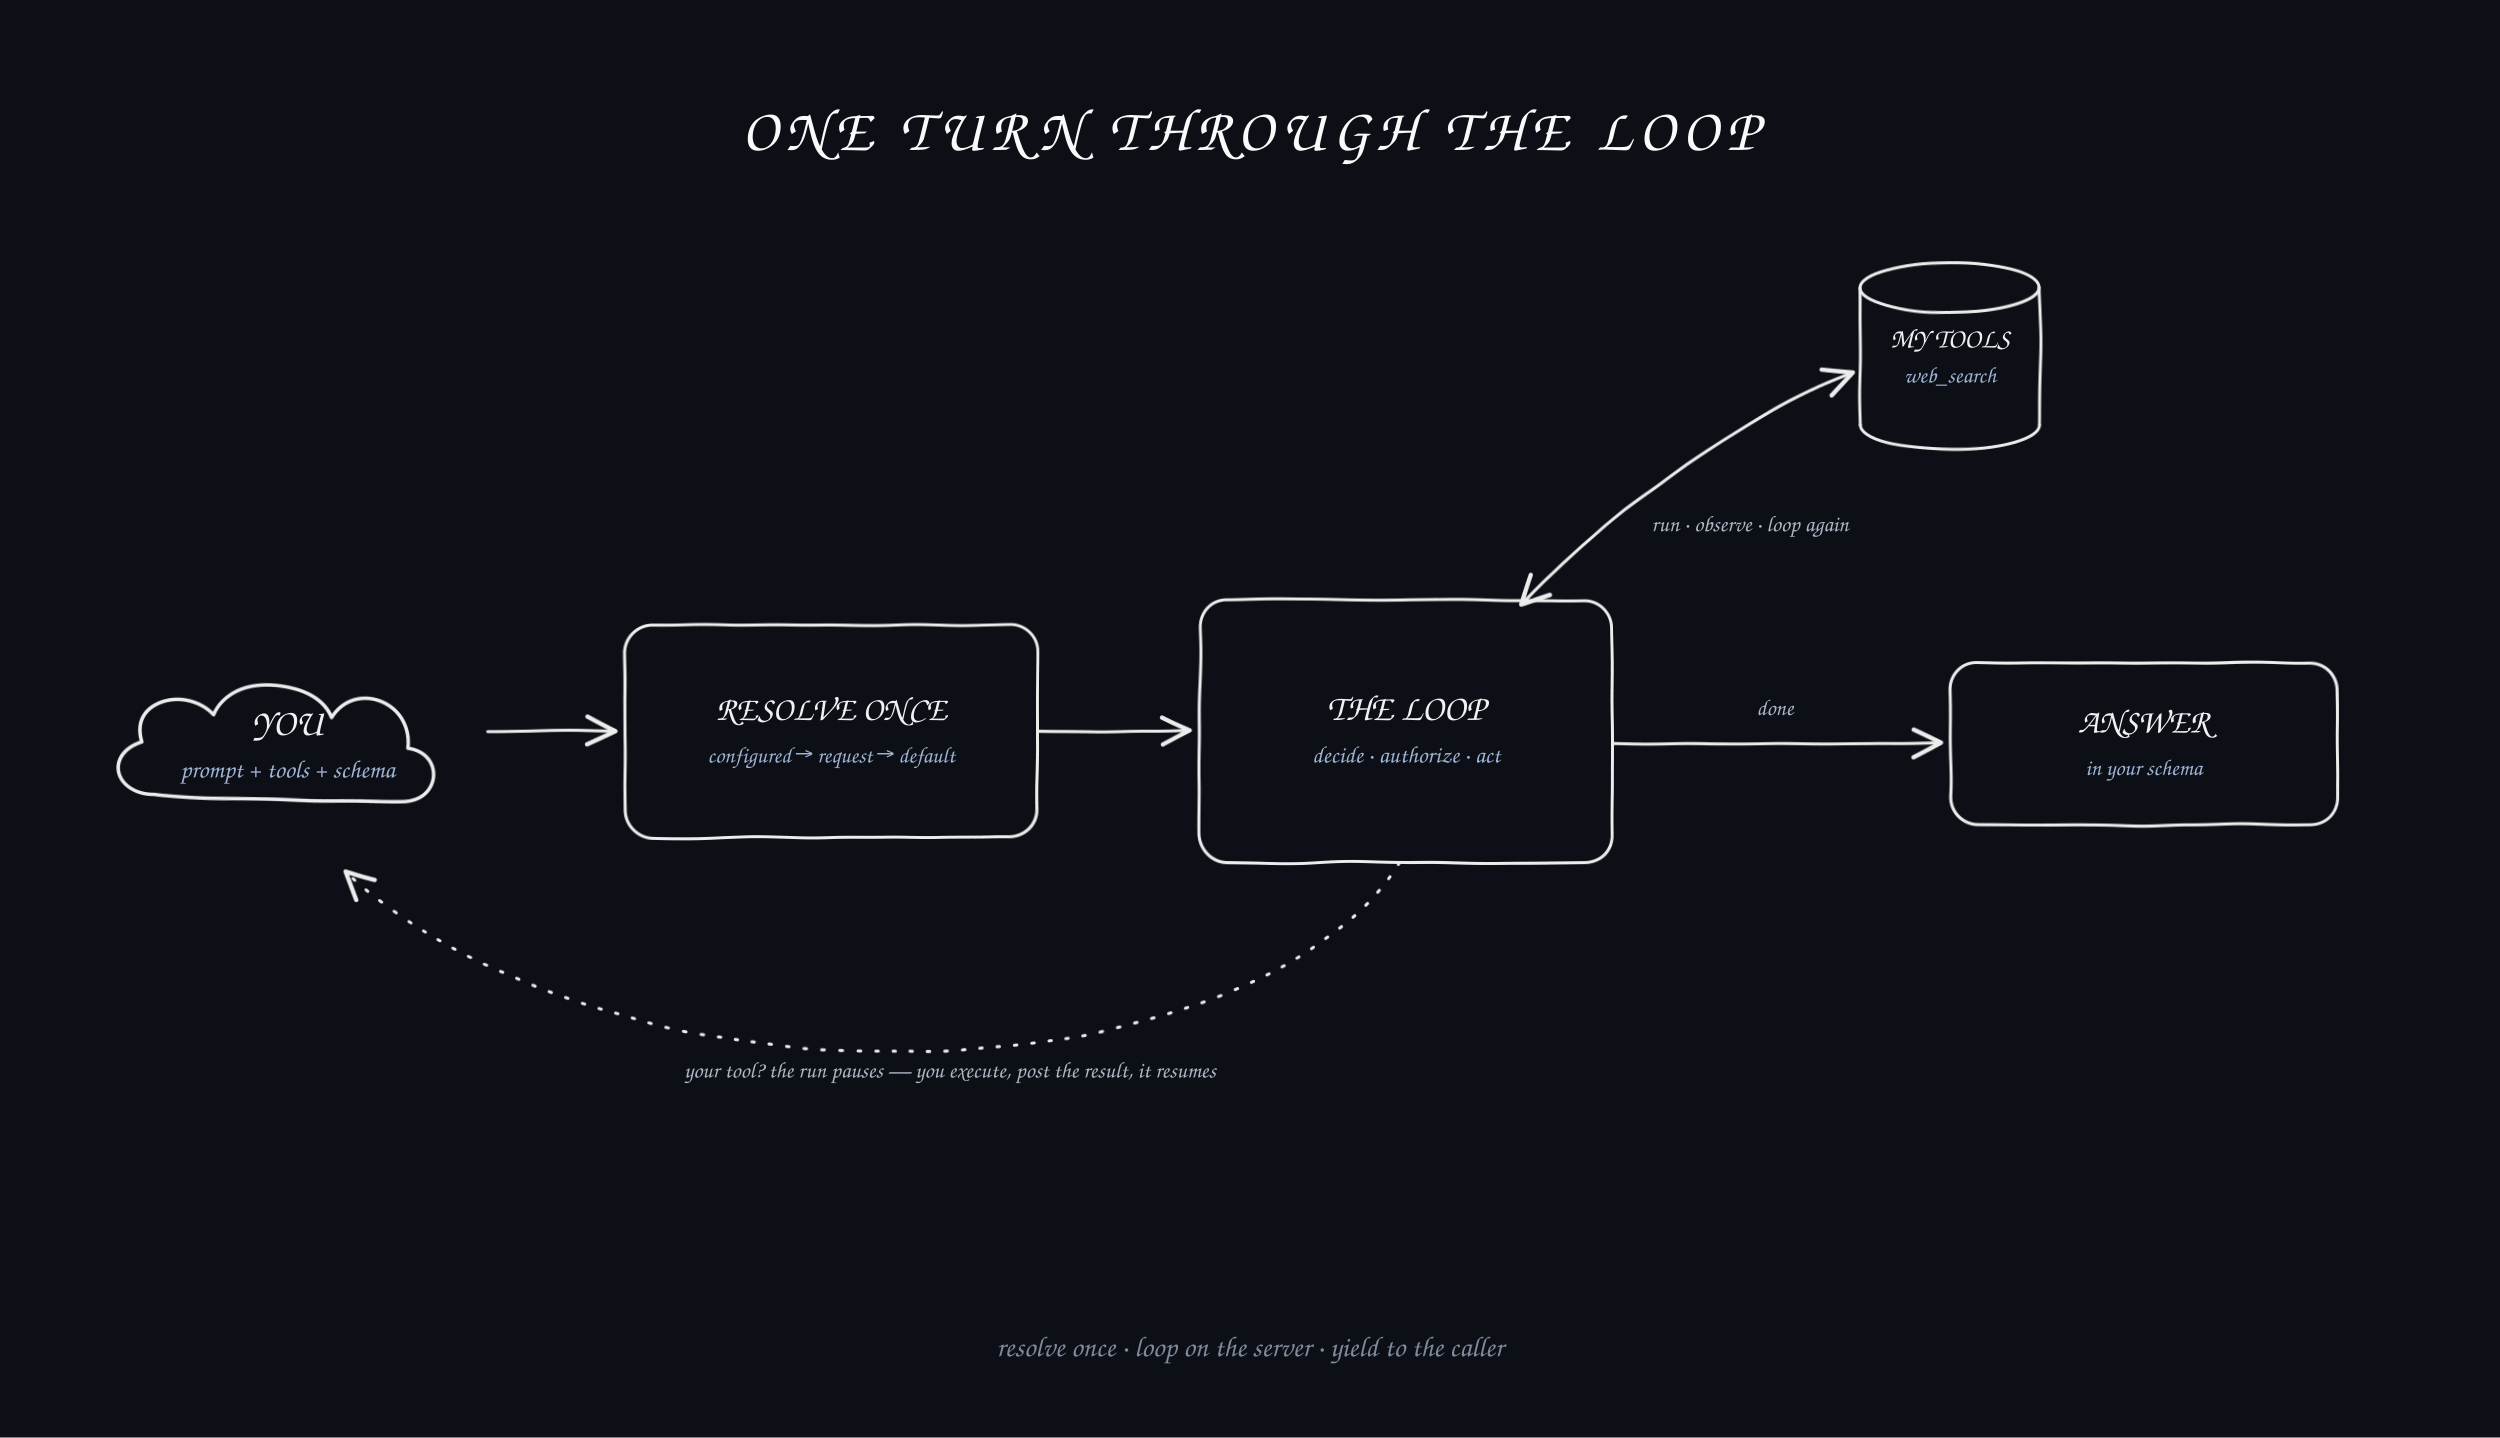
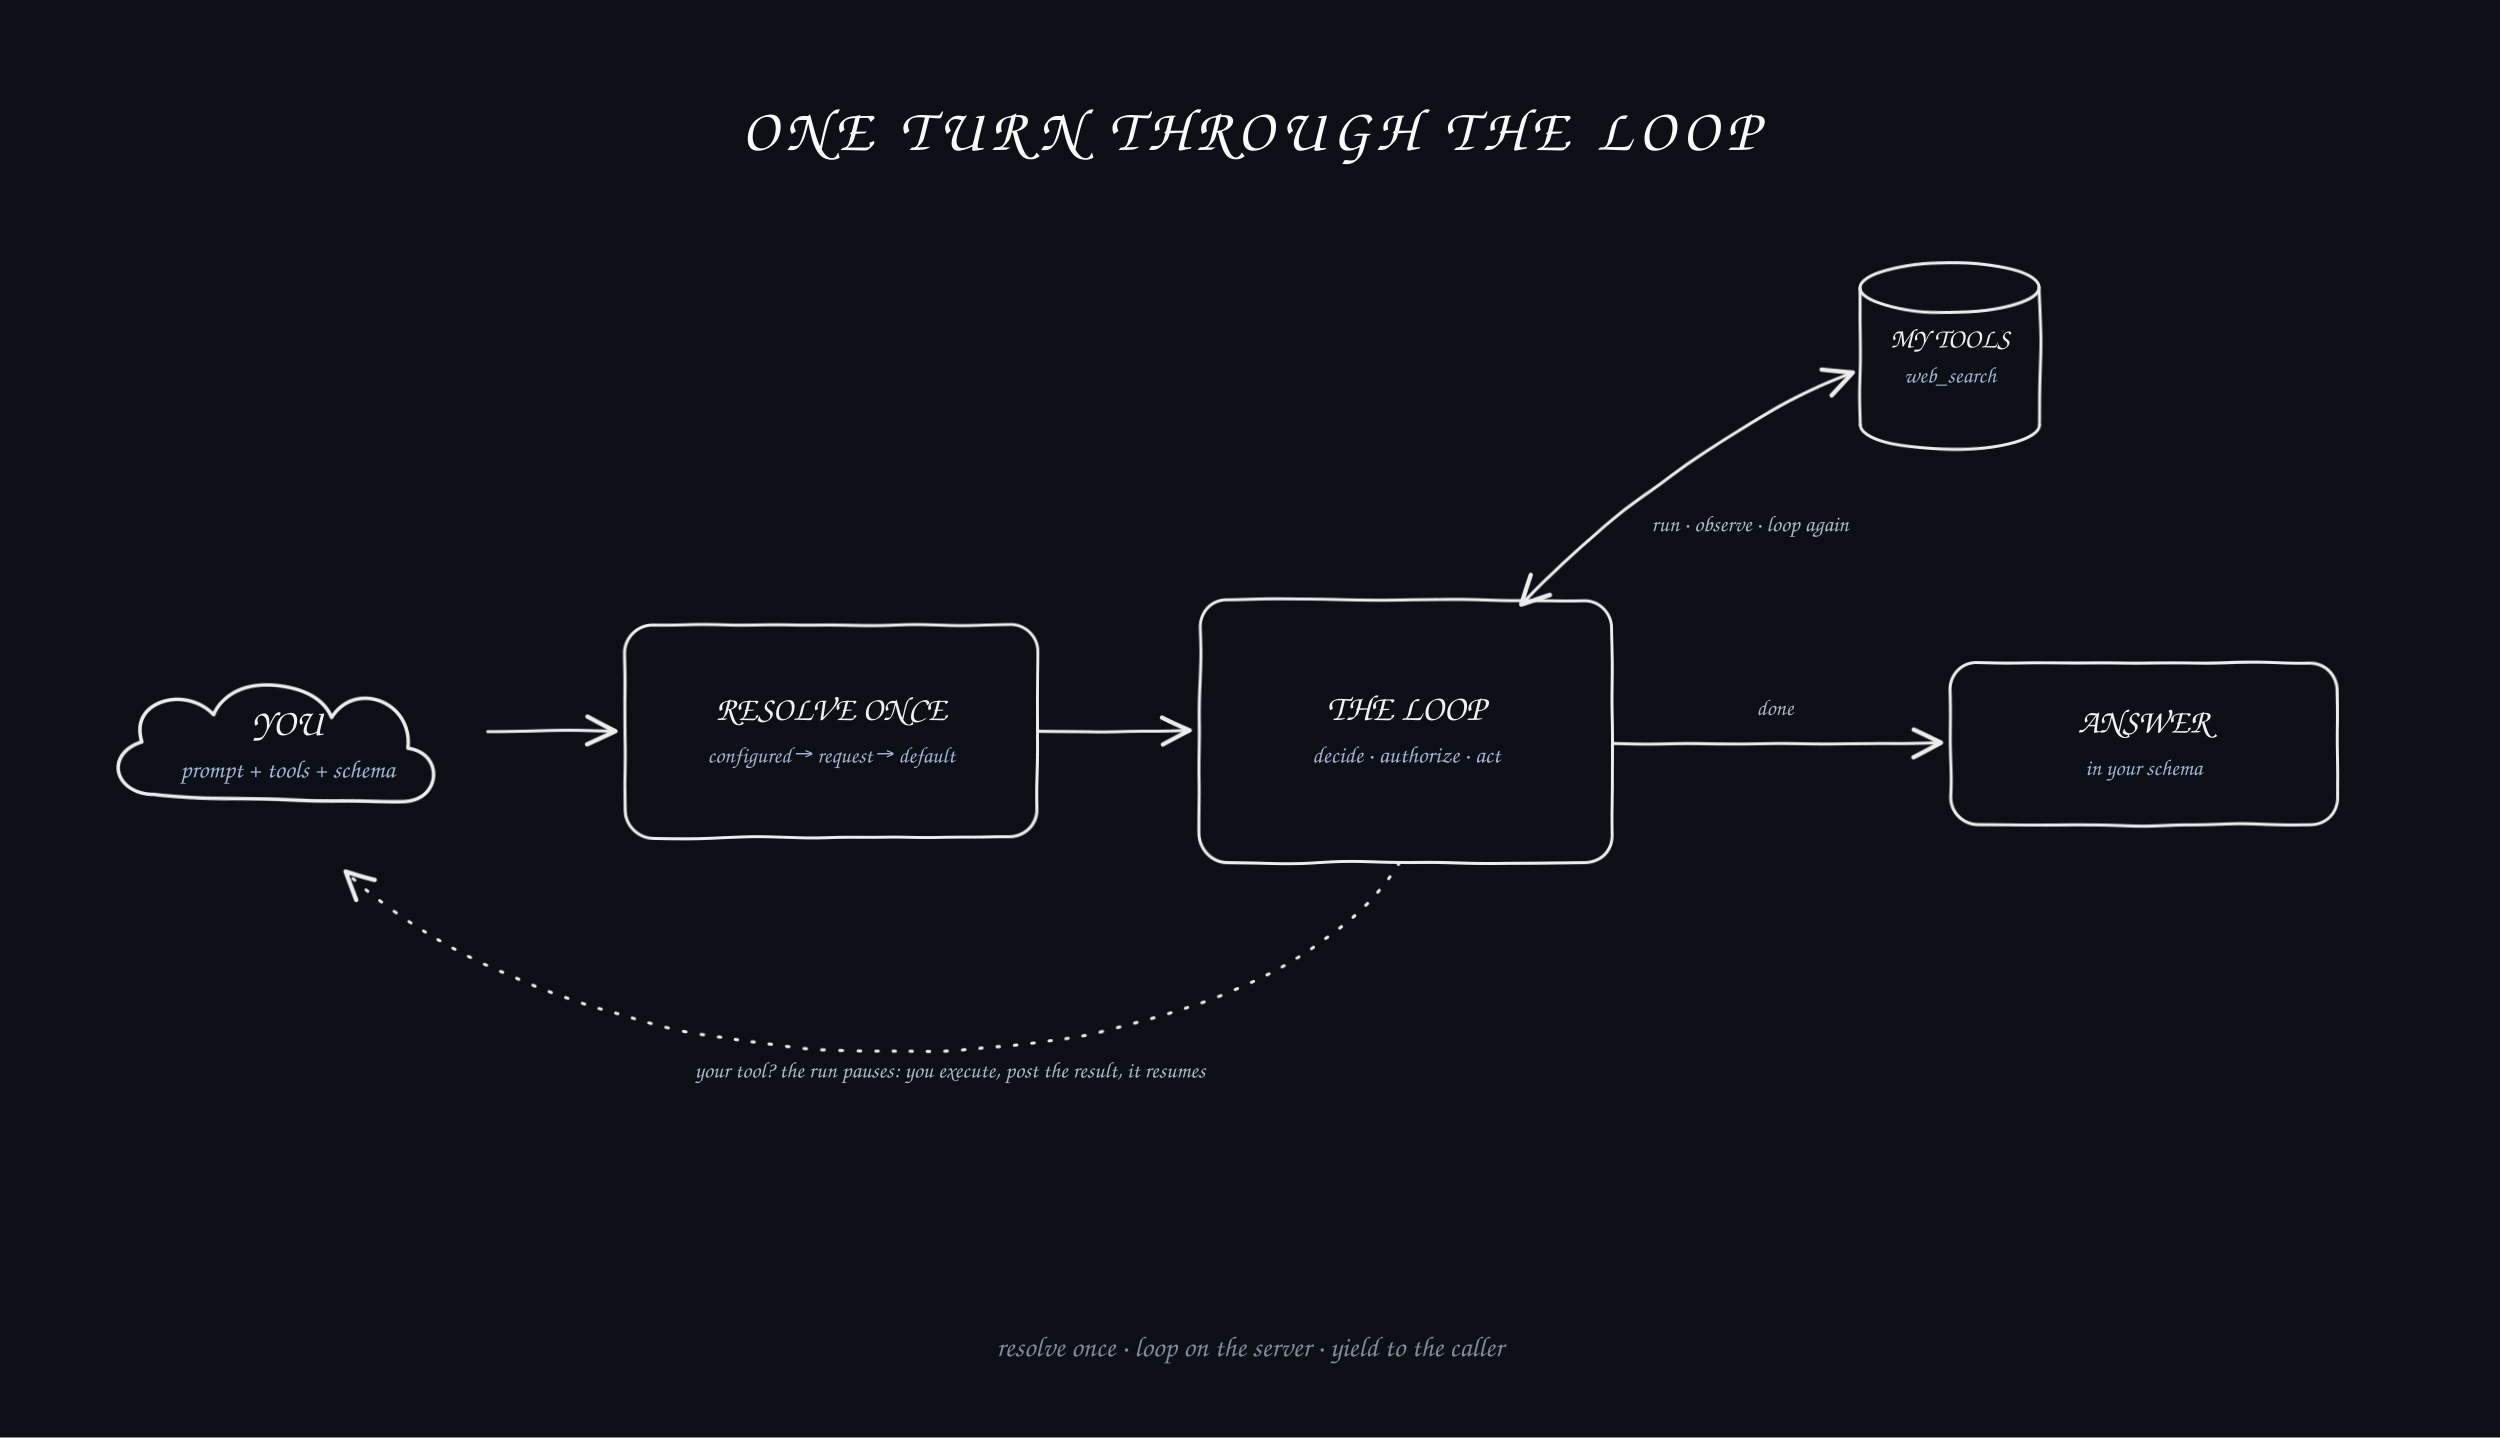
<svg xmlns="http://www.w3.org/2000/svg" viewBox="0 0 2000 1150" width="2000" height="1150" font-family="'Segoe Print','Bradley Hand','Comic Sans MS',cursive">
  <defs>
    <filter id="rough" x="-5%" y="-5%" width="110%" height="110%">
      <feTurbulence type="fractalNoise" baseFrequency="0.012" numOctaves="2" seed="7" result="n" />
      <feDisplacementMap in="SourceGraphic" in2="n" scale="4" xChannelSelector="R" yChannelSelector="G" />
    </filter>
    <marker id="arrow" viewBox="0 0 12 12" refX="9" refY="6" markerWidth="11" markerHeight="11" orient="auto-start-reverse">
      <path d="M1,1 L11,6 L1,11" fill="none" stroke="#ececec" stroke-width="1.6" stroke-linecap="round" stroke-linejoin="round" />
    </marker>
    <symbol id="cloud" viewBox="0 0 240 140">
      <path d="M40,108 C16,108 10,84 32,76 C24,50 60,42 76,60 C86,36 134,36 146,62 C158,42 196,50 192,80 C214,84 212,112 188,112 C188,112 60,112 40,108 Z" fill="none" stroke="#ececec" stroke-width="2.1" stroke-linejoin="round" />
    </symbol>
  </defs>
  <rect x="0" y="0" width="2000" height="1150" fill="#0c0f16" />
  <g filter="url(#rough)" fill="none" stroke="#ececec" stroke-width="2.4" stroke-linecap="round" stroke-linejoin="round">
    <use href="#cloud" x="70" y="490" width="320" height="190" />
    <rect x="500" y="500" width="330" height="170" rx="22" />
    <rect x="960" y="480" width="330" height="210" rx="22" />
    <ellipse cx="1560" cy="230" rx="72" ry="20" />
    <path d="M1488,230 L1488,340" />
    <path d="M1632,230 L1632,340" />
    <path d="M1488,340 A72,20 0 0 0 1632,340" />
    <rect x="1560" y="530" width="310" height="130" rx="22" />
    <path d="M390,585 L488,585" marker-end="url(#arrow)" />
    <path d="M830,585 L948,585" marker-end="url(#arrow)" />
    <path d="M1220,480 C1300,400 1400,330 1478,300" marker-end="url(#arrow)" marker-start="url(#arrow)" />
    <path d="M1290,595 L1548,595" marker-end="url(#arrow)" />
    <path d="M1120,690 C1000,880 500,900 280,700" marker-end="url(#arrow)" stroke-dasharray="2 12" />
  </g>
  <g fill="#f1f1f1" text-anchor="middle">
    <text x="1000" y="120" font-size="48" letter-spacing="6" fill="#fafafa">ONE  TURN  THROUGH  THE  LOOP</text>
    <text x="230" y="588" font-size="30">YOU</text>
    <text x="230" y="622" font-size="20" fill="#9fb4d4">prompt + tools + schema</text>
    <text x="665" y="576" font-size="27">RESOLVE ONCE</text>
    <text x="665" y="610" font-size="18" fill="#9fb4d4">configured → request → default</text>
    <text x="1125" y="576" font-size="29">THE LOOP</text>
    <text x="1125" y="610" font-size="19" fill="#9fb4d4">decide · authorize · act</text>
    <text x="1560" y="278" font-size="22">MY TOOLS</text>
    <text x="1560" y="306" font-size="18" fill="#9fb4d4">web_search</text>
    <text x="1715" y="586" font-size="27">ANSWER</text>
    <text x="1715" y="620" font-size="18" fill="#9fb4d4">in your schema</text>
    <text x="1400" y="425" font-size="18" fill="#aeb7c5">run · observe · loop again</text>
    <text x="1420" y="572" font-size="18" fill="#aeb7c5">done</text>
-     <text x="760" y="862" font-size="18" fill="#aeb7c5">your tool? the run pauses — you execute, post the result, it resumes</text>
+     <text x="760" y="862" font-size="18" fill="#aeb7c5">your tool? the run pauses: you execute, post the result, it resumes</text>
  </g>
  <text x="1000" y="1085" font-size="23" text-anchor="middle" fill="#7f8a9c" font-family="'Segoe Print','Bradley Hand','Comic Sans MS',cursive">
    resolve once  ·  loop on the server  ·  yield to the caller
  </text>
</svg>
